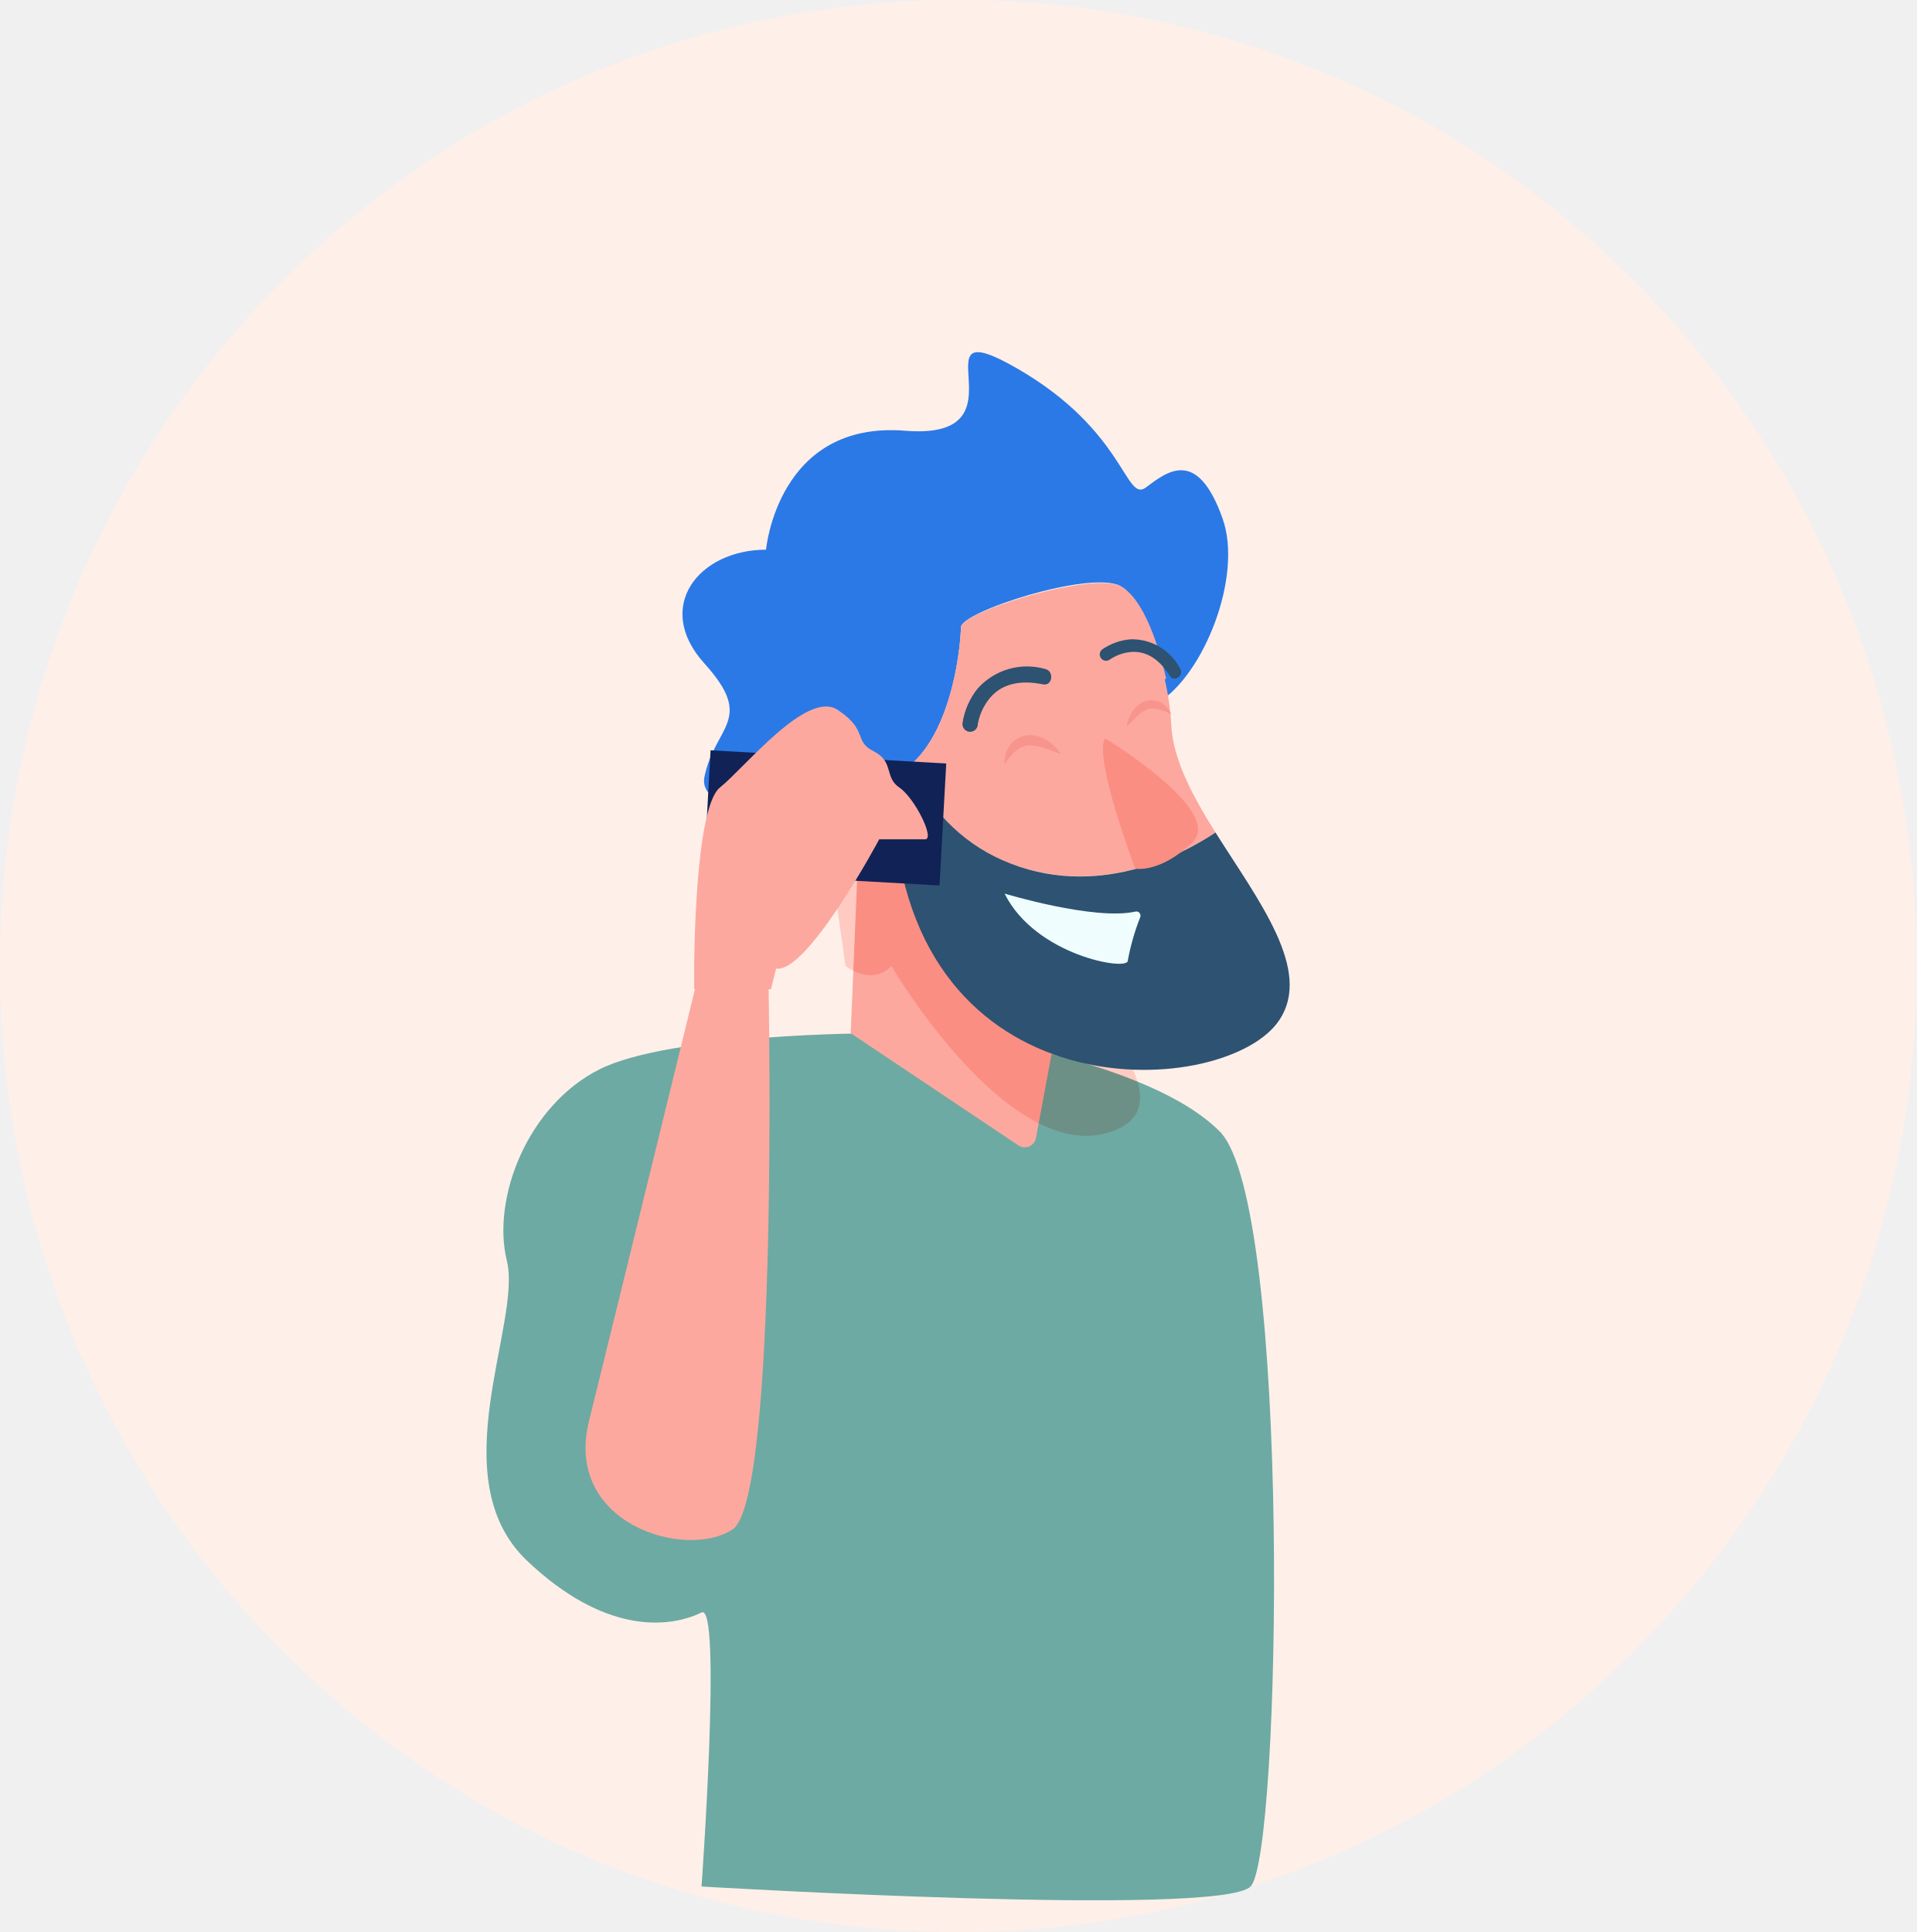
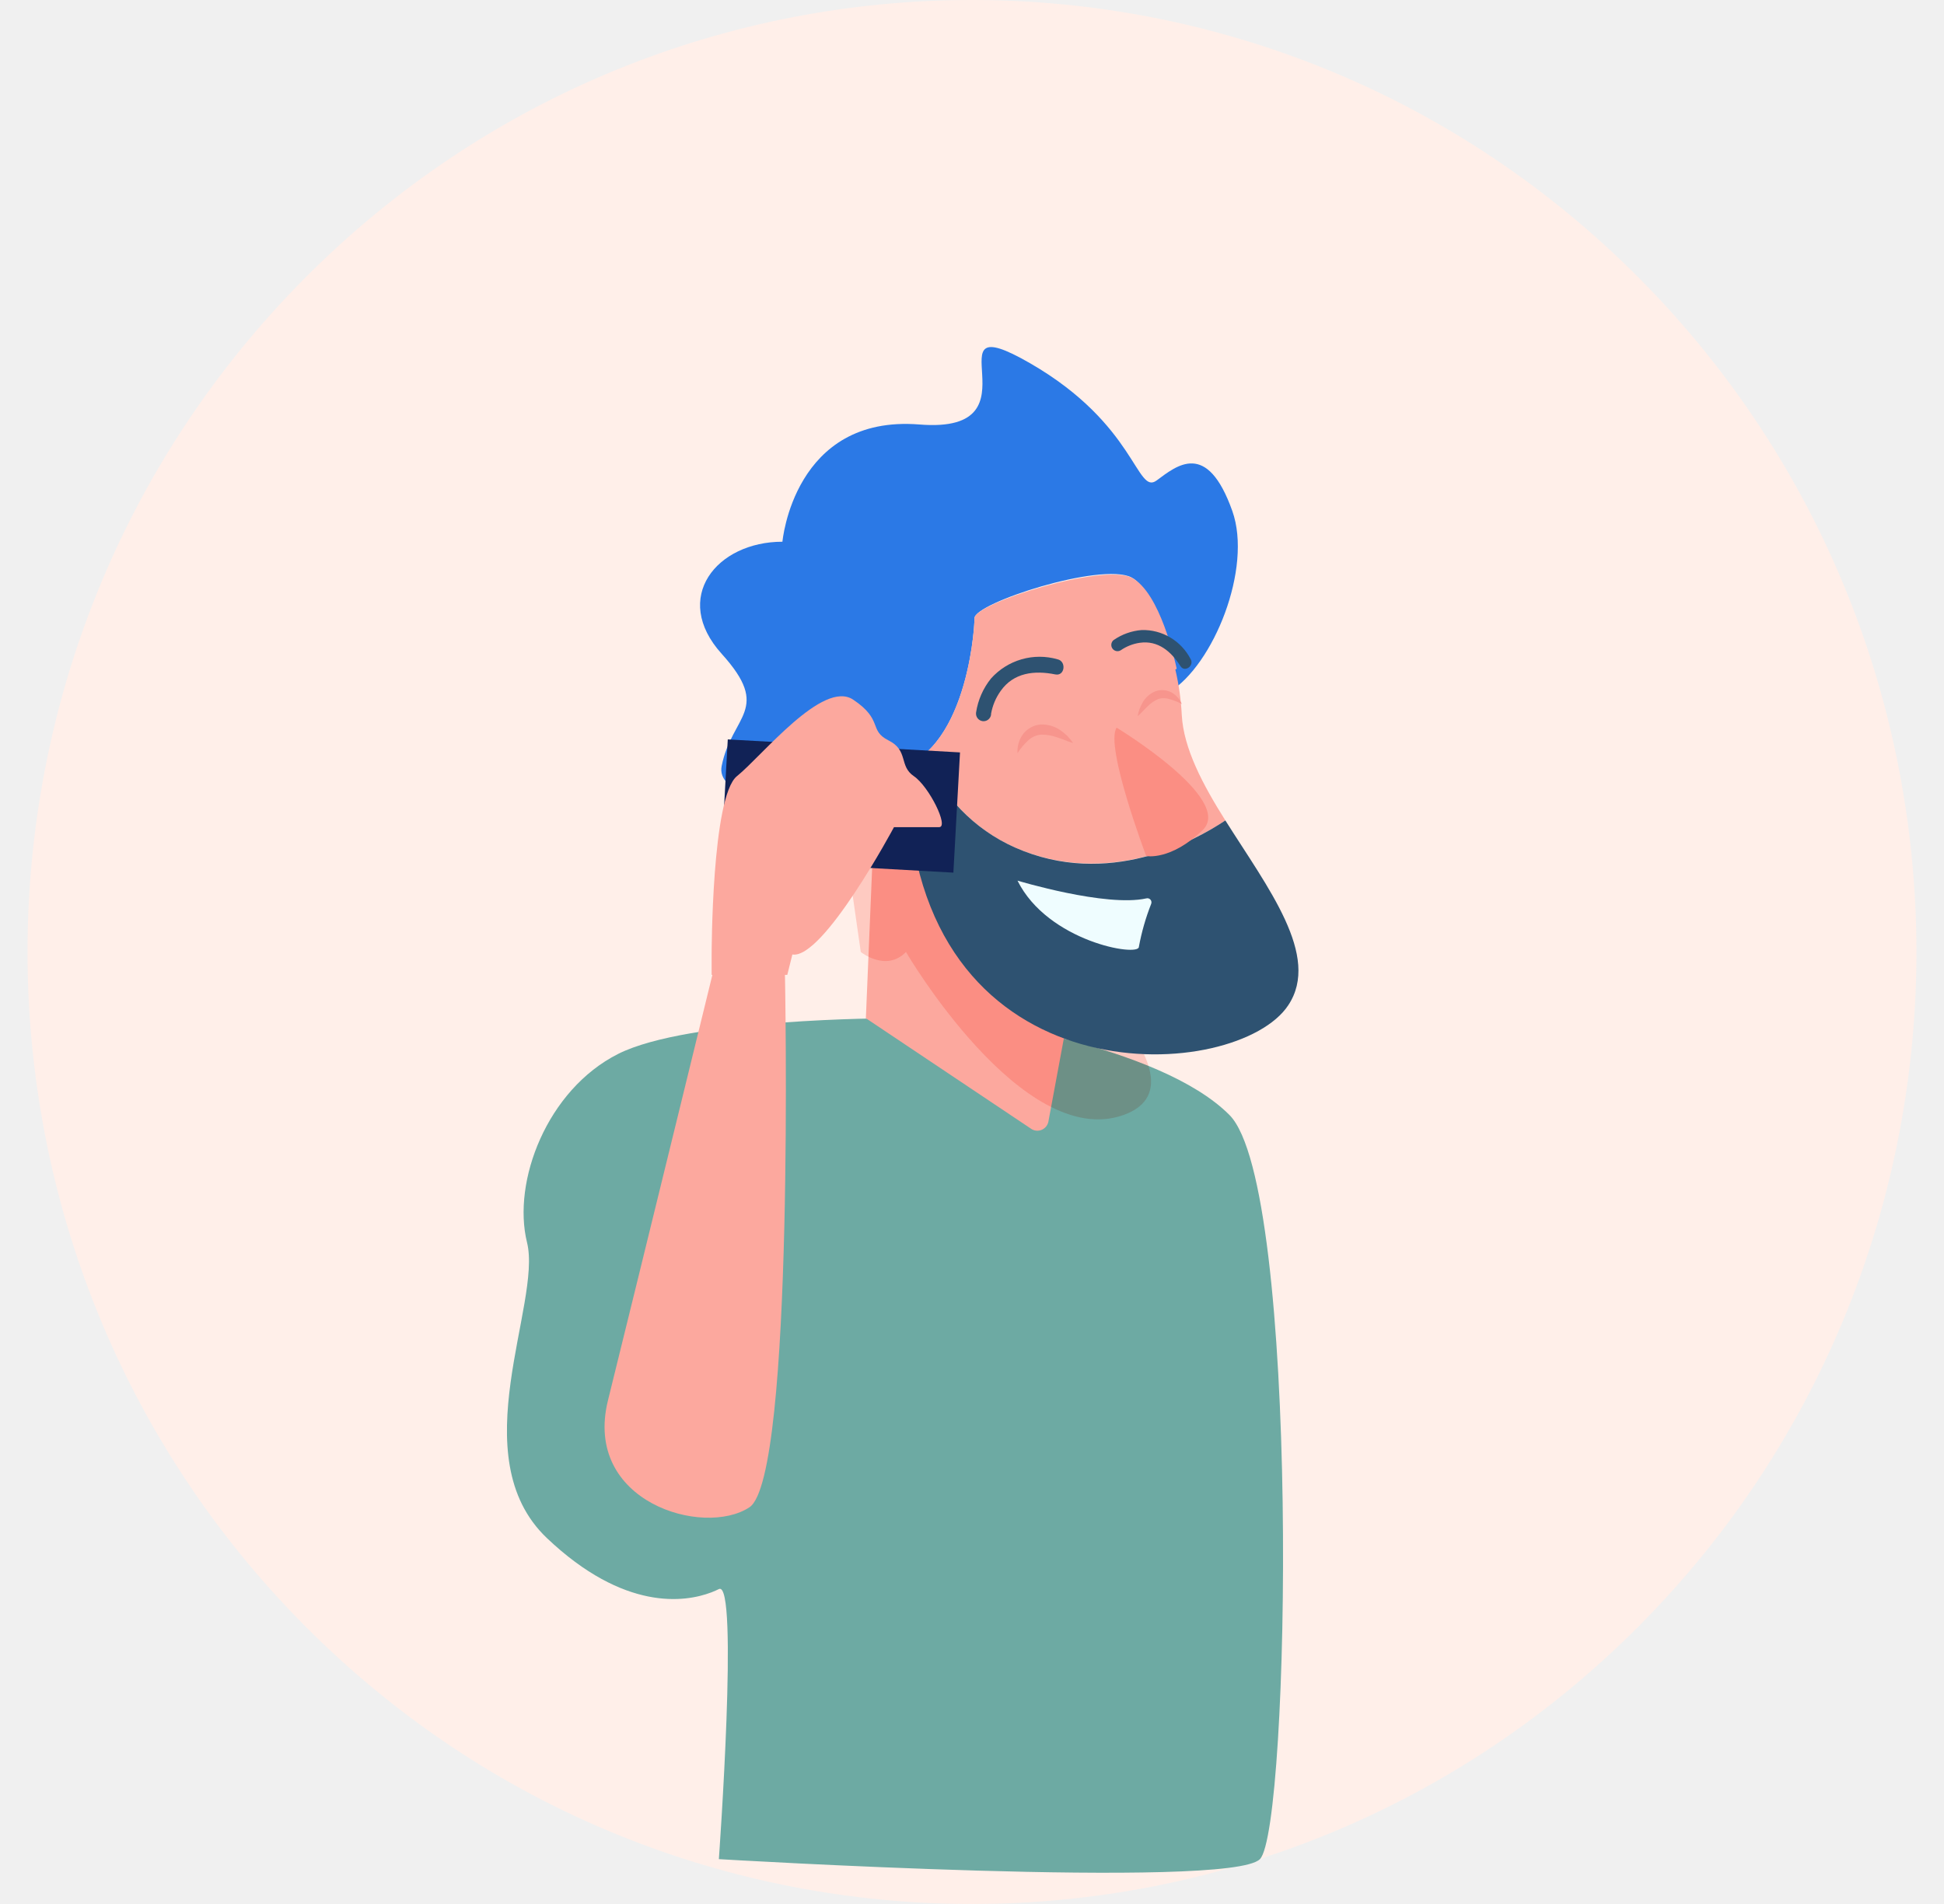
- <svg xmlns="http://www.w3.org/2000/svg" width="245" height="247" viewBox="0 0 245 247" fill="none">
+ <svg xmlns="http://www.w3.org/2000/svg" width="245" height="240" viewBox="0 0 245 247" fill="none">
  <g clip-path="url(#clip0)">
    <path d="M223 126.611C224.706 70.653 181.093 23.896 125.588 22.177C70.083 20.457 23.704 64.427 21.999 120.385C20.293 176.343 63.906 223.1 119.411 224.819C174.916 226.539 221.295 182.569 223 126.611Z" fill="#819FDE" />
    <path d="M209.119 210.828C256.958 162.598 256.958 84.402 209.119 36.172C161.28 -12.057 83.717 -12.057 35.878 36.172C-11.961 84.402 -11.961 162.598 35.878 210.828C83.717 259.057 161.28 259.057 209.119 210.828Z" fill="#FFEFE9" />
    <path d="M112 132.093C112 132.093 85.772 132.093 76.59 136.729C67.408 141.364 62.824 153.249 64.787 161.192C66.749 169.135 56.264 188.978 67.364 199.534C77.381 209.042 85.274 207.876 88.686 206.577C89.067 206.429 89.404 206.281 89.667 206.148C92.289 204.82 89.667 241.183 89.667 241.183C89.667 241.183 155.904 245.155 159.843 241.183C163.782 237.212 165.086 153.914 155.904 144.657C146.722 135.4 121.138 132.093 121.138 132.093H112Z" fill="#6DAAA3" />
    <path d="M109.716 108.618L108.734 132.093L130.247 146.488C130.444 146.602 130.665 146.668 130.891 146.682C131.118 146.695 131.345 146.655 131.554 146.565C131.763 146.474 131.948 146.336 132.095 146.162C132.241 145.987 132.346 145.78 132.4 145.557L135.944 126.468L114.958 100.69L109.716 108.618Z" fill="#FCA89E" />
    <g style="mix-blend-mode:multiply" opacity="0.45">
      <path d="M108.075 123.5C108.075 123.5 111.356 126.143 113.933 123.5C113.933 123.5 129.017 149.293 142.123 144.657C155.23 140.021 128.358 118.864 128.358 118.864L114.665 108.397L106.757 114.302L108.075 123.5Z" fill="#FCA89E" />
    </g>
    <path d="M111.019 100.026C121.519 99.361 122.822 82.176 122.822 80.198C122.822 78.219 139.224 72.919 143.163 74.897C147.102 76.876 147.893 88.908 148.084 89.779C153.839 86.266 158.891 73.701 156.27 66.305C152.99 57.048 149.065 60.399 146.443 62.333C143.822 64.267 143.808 55.069 130.042 47.127C116.276 39.184 132.004 56.383 115.69 55.069C99.376 53.755 97.912 70.276 97.912 70.276C89.374 70.276 83.473 77.555 90.033 84.819C96.594 92.082 91.351 92.762 90.033 99.361C89.345 102.816 95.979 104.278 102.481 104.898C103.452 103.493 104.723 102.327 106.201 101.483C107.678 100.64 109.325 100.142 111.019 100.026Z" fill="#2B79E6" />
    <path d="M128.079 109.947C140.146 115.232 151.364 109.105 155.362 106.433C152.433 101.782 149.944 97.102 149.709 92.762C149.61 90.772 149.331 88.795 148.874 86.856L149.05 86.753C148.86 85.882 146.897 76.817 143.192 74.942C139.487 73.067 122.822 78.249 122.822 80.198C122.822 81.763 121.987 92.939 116.379 97.796C118.568 103.223 122.764 107.58 128.079 109.947Z" fill="#FCA89E" />
    <path d="M155.362 106.433C151.364 109.106 140.146 115.292 128.08 109.947C122.758 107.583 118.557 103.226 116.364 97.796C114.879 99.129 112.99 99.915 111.004 100.026C109.318 100.149 107.68 100.65 106.211 101.493C104.741 102.336 103.477 103.499 102.51 104.898C106.44 105.25 110.385 105.388 114.328 105.311C117.609 143.003 156.958 140.361 163.519 130.41C167.78 124.017 160.854 115.159 155.362 106.433Z" fill="#2E5271" />
    <path d="M89.964 111.518L120.085 113.205L120.944 97.609L90.823 95.922L89.964 111.518Z" fill="#112256" />
    <path d="M88.73 123.825C88.73 123.825 88.73 103.332 92.011 100.69C95.291 98.047 103.155 88.126 107.094 90.768C111.034 93.411 109.057 94.74 111.678 96.054C114.299 97.368 112.996 99.361 114.958 100.69C116.921 102.019 119.542 107.304 118.239 107.304H112.381C112.381 107.304 103.199 124.489 99.201 123.825L98.542 126.468H88.73V123.825Z" fill="#FCA89E" />
    <path d="M98.234 126.143C98.234 126.143 99.552 191.606 93.636 195.533C87.72 199.46 72.006 194.884 75.287 181.655C78.567 168.427 90.37 120.164 90.37 120.164L98.234 126.143Z" fill="#FCA89E" />
    <path d="M128.402 114.243C128.402 114.243 139.868 117.713 145.111 116.546C145.205 116.52 145.305 116.521 145.399 116.549C145.493 116.577 145.578 116.631 145.643 116.704C145.709 116.778 145.752 116.868 145.77 116.966C145.787 117.063 145.777 117.163 145.741 117.255C145.03 119.059 144.495 120.928 144.144 122.836C144.144 124.164 132.341 122.171 128.402 114.243Z" fill="#EFFDFF" />
    <path d="M141.259 94.4C141.259 94.4 156.577 103.687 152.418 107.688C148.259 111.689 145.096 111.054 145.096 111.054C145.096 111.054 139.692 96.763 141.259 94.4Z" fill="#FB8E83" />
    <path d="M128.402 97.707C128.347 96.858 128.579 96.015 129.061 95.316C129.332 94.936 129.682 94.62 130.087 94.391C130.491 94.161 130.941 94.023 131.404 93.987C132.285 93.956 133.153 94.198 133.893 94.681C134.226 94.917 134.544 95.173 134.845 95.449C135.124 95.746 135.383 96.062 135.621 96.394C135.237 96.287 134.86 96.154 134.494 95.995C134.142 95.847 133.776 95.759 133.454 95.626C132.822 95.41 132.159 95.3 131.492 95.301C130.877 95.346 130.295 95.595 129.837 96.01C129.285 96.508 128.802 97.079 128.402 97.707Z" fill="#F7958D" />
    <path d="M149.709 91.329C149.451 90.709 148.998 90.19 148.421 89.853C148.092 89.671 147.729 89.561 147.355 89.533C146.98 89.505 146.605 89.559 146.253 89.691C145.596 89.969 145.042 90.45 144.672 91.064C144.505 91.353 144.358 91.654 144.232 91.964C144.127 92.273 144.044 92.589 143.983 92.909C144.227 92.703 144.457 92.481 144.672 92.245C144.877 92.009 145.111 91.817 145.316 91.595C145.696 91.215 146.143 90.909 146.634 90.695C147.109 90.535 147.623 90.535 148.098 90.695C148.658 90.841 149.199 91.055 149.709 91.329Z" fill="#F7958D" />
    <path d="M124.975 92.585C125.166 91.519 125.591 90.51 126.22 89.632C127.904 87.24 130.613 86.945 133.308 87.491C134.552 87.742 134.772 85.778 133.586 85.527C132.064 85.091 130.451 85.092 128.93 85.53C127.408 85.969 126.039 86.827 124.975 88.008C123.945 89.282 123.273 90.812 123.027 92.437C122.992 92.697 123.061 92.961 123.219 93.17C123.377 93.379 123.611 93.516 123.869 93.552C124.128 93.587 124.389 93.517 124.596 93.358C124.804 93.199 124.94 92.963 124.975 92.703V92.585Z" fill="#2E5271" />
    <path d="M141.787 84.361C142.527 83.849 143.374 83.516 144.262 83.387C146.619 83.047 148.333 84.509 149.534 86.413C150.09 87.299 151.393 86.339 150.837 85.468C150.234 84.315 149.324 83.354 148.209 82.694C147.094 82.034 145.818 81.701 144.525 81.733C143.206 81.833 141.937 82.287 140.85 83.047C140.696 83.179 140.597 83.365 140.573 83.567C140.548 83.769 140.6 83.974 140.718 84.139C140.836 84.304 141.012 84.419 141.21 84.46C141.408 84.501 141.614 84.466 141.787 84.361Z" fill="#2E5271" />
  </g>
  <defs>
    <clipPath id="clip0">
      <rect width="245" height="247" fill="white" />
    </clipPath>
  </defs>
</svg>
